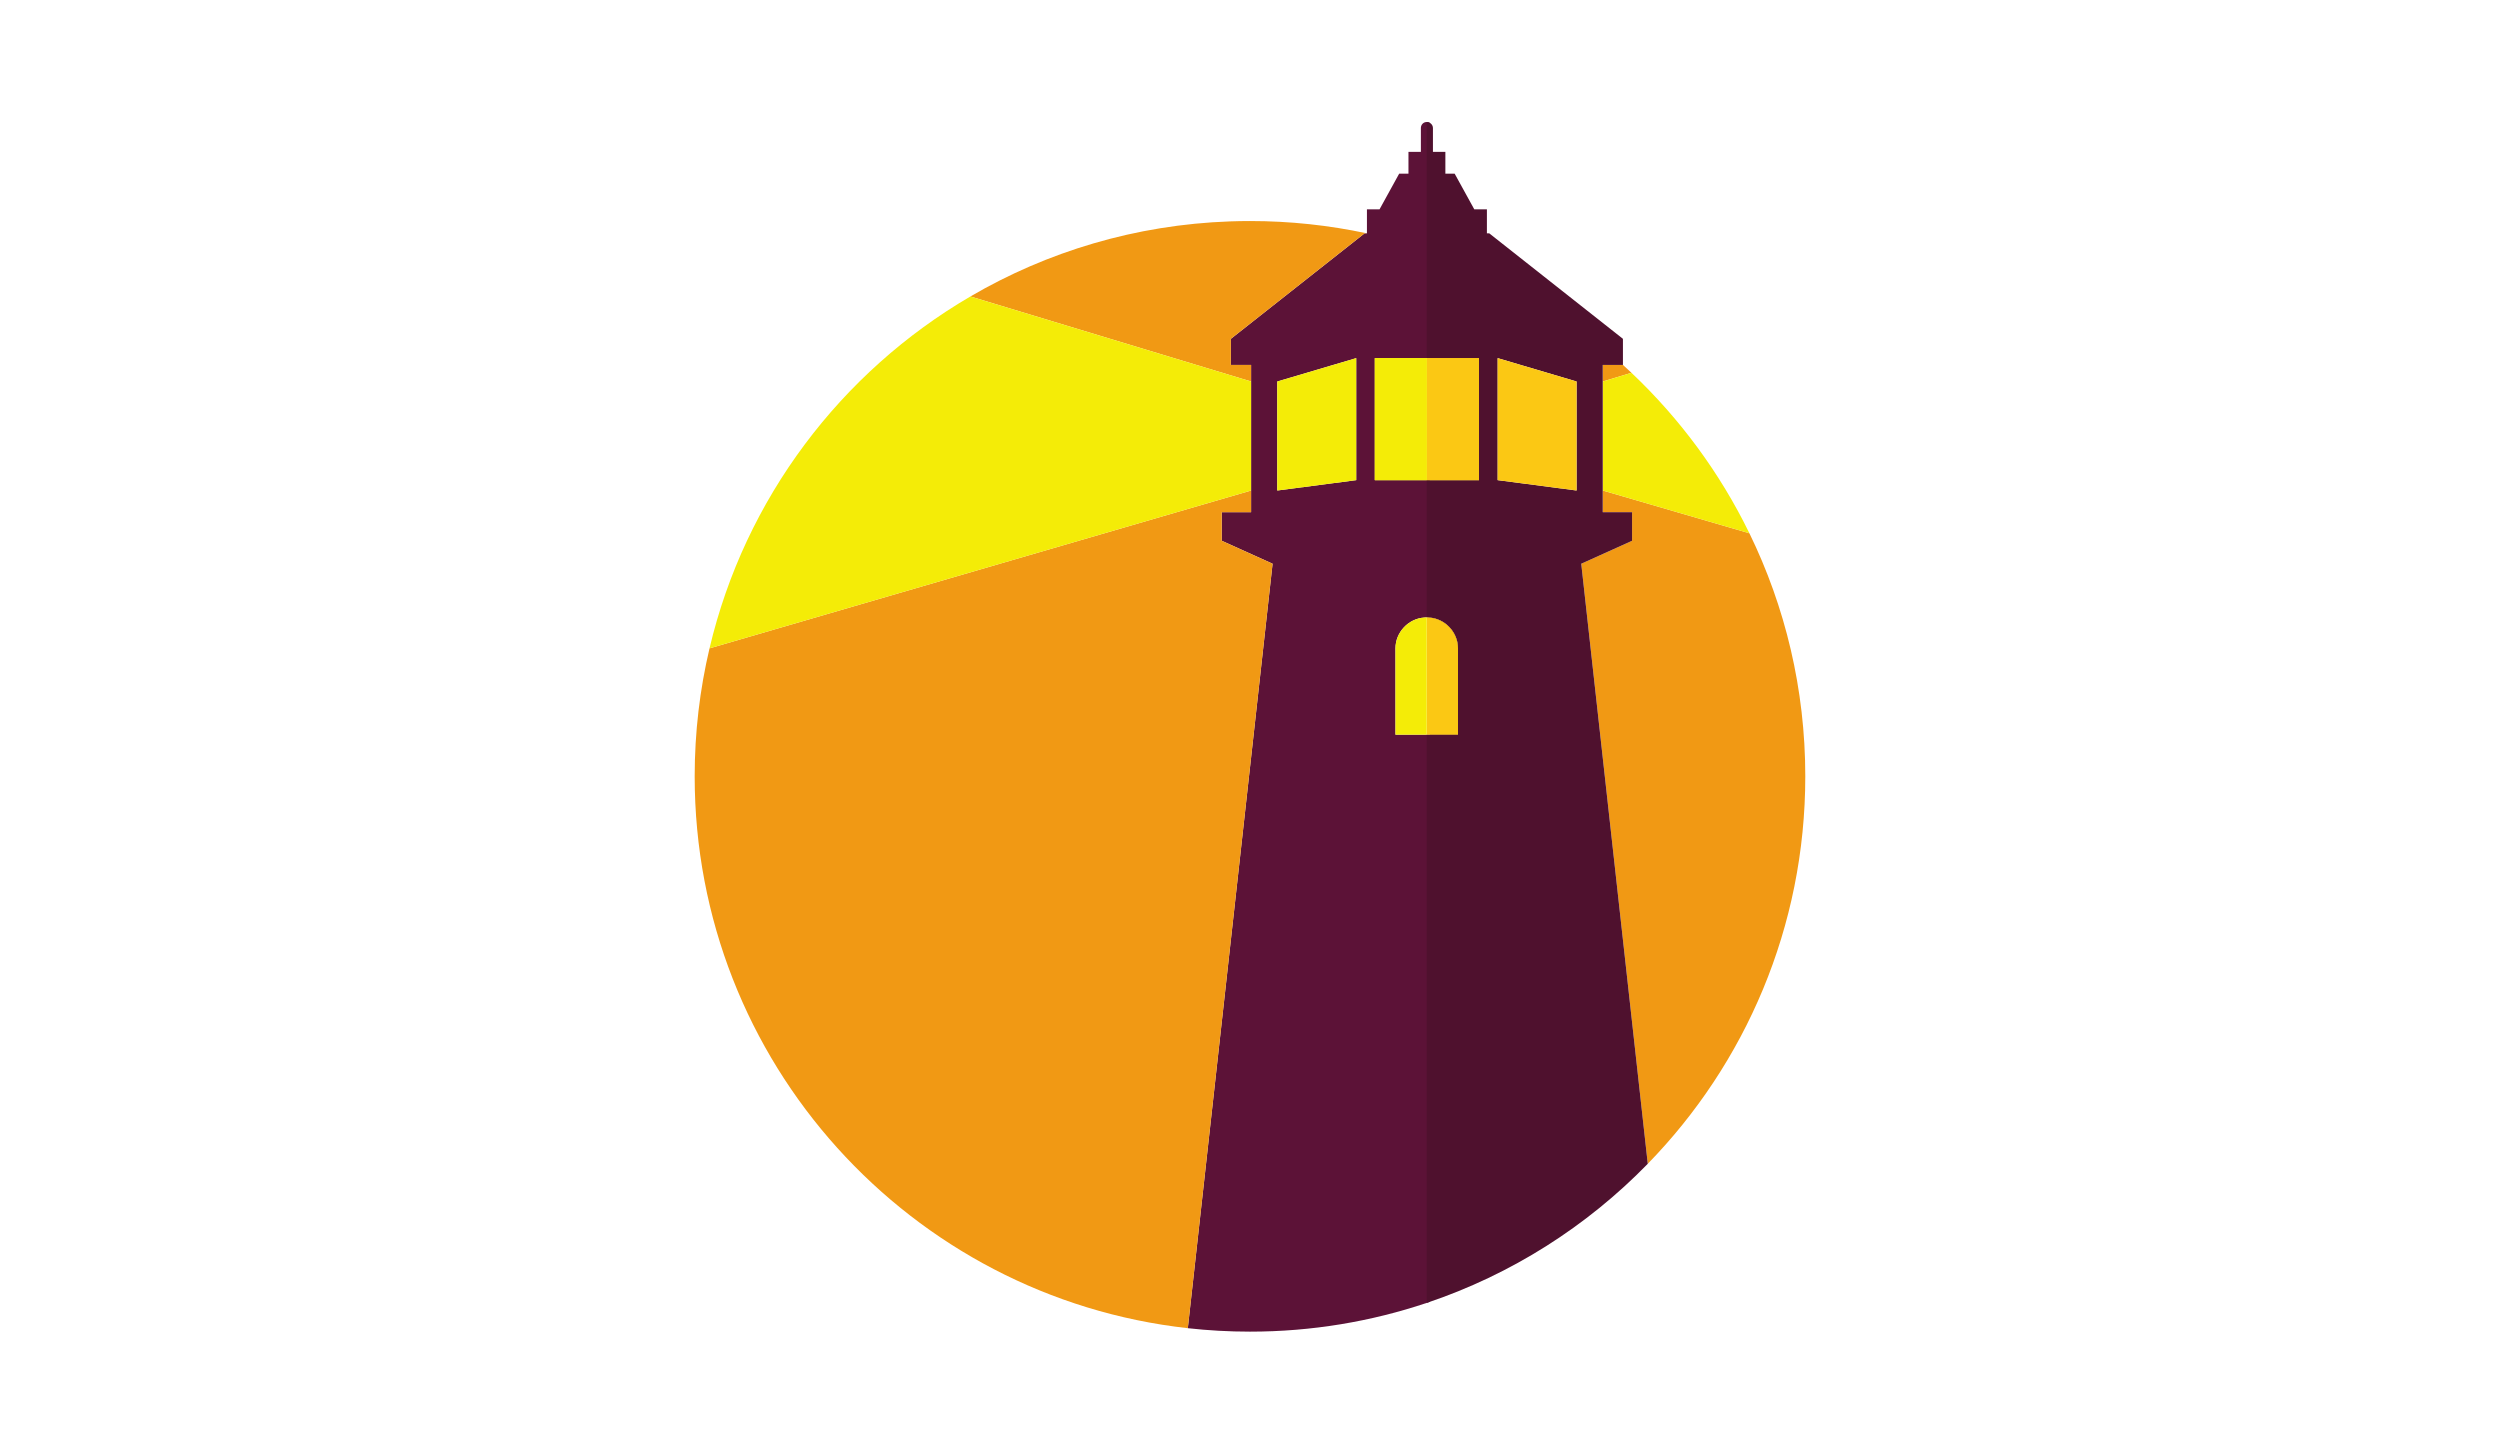
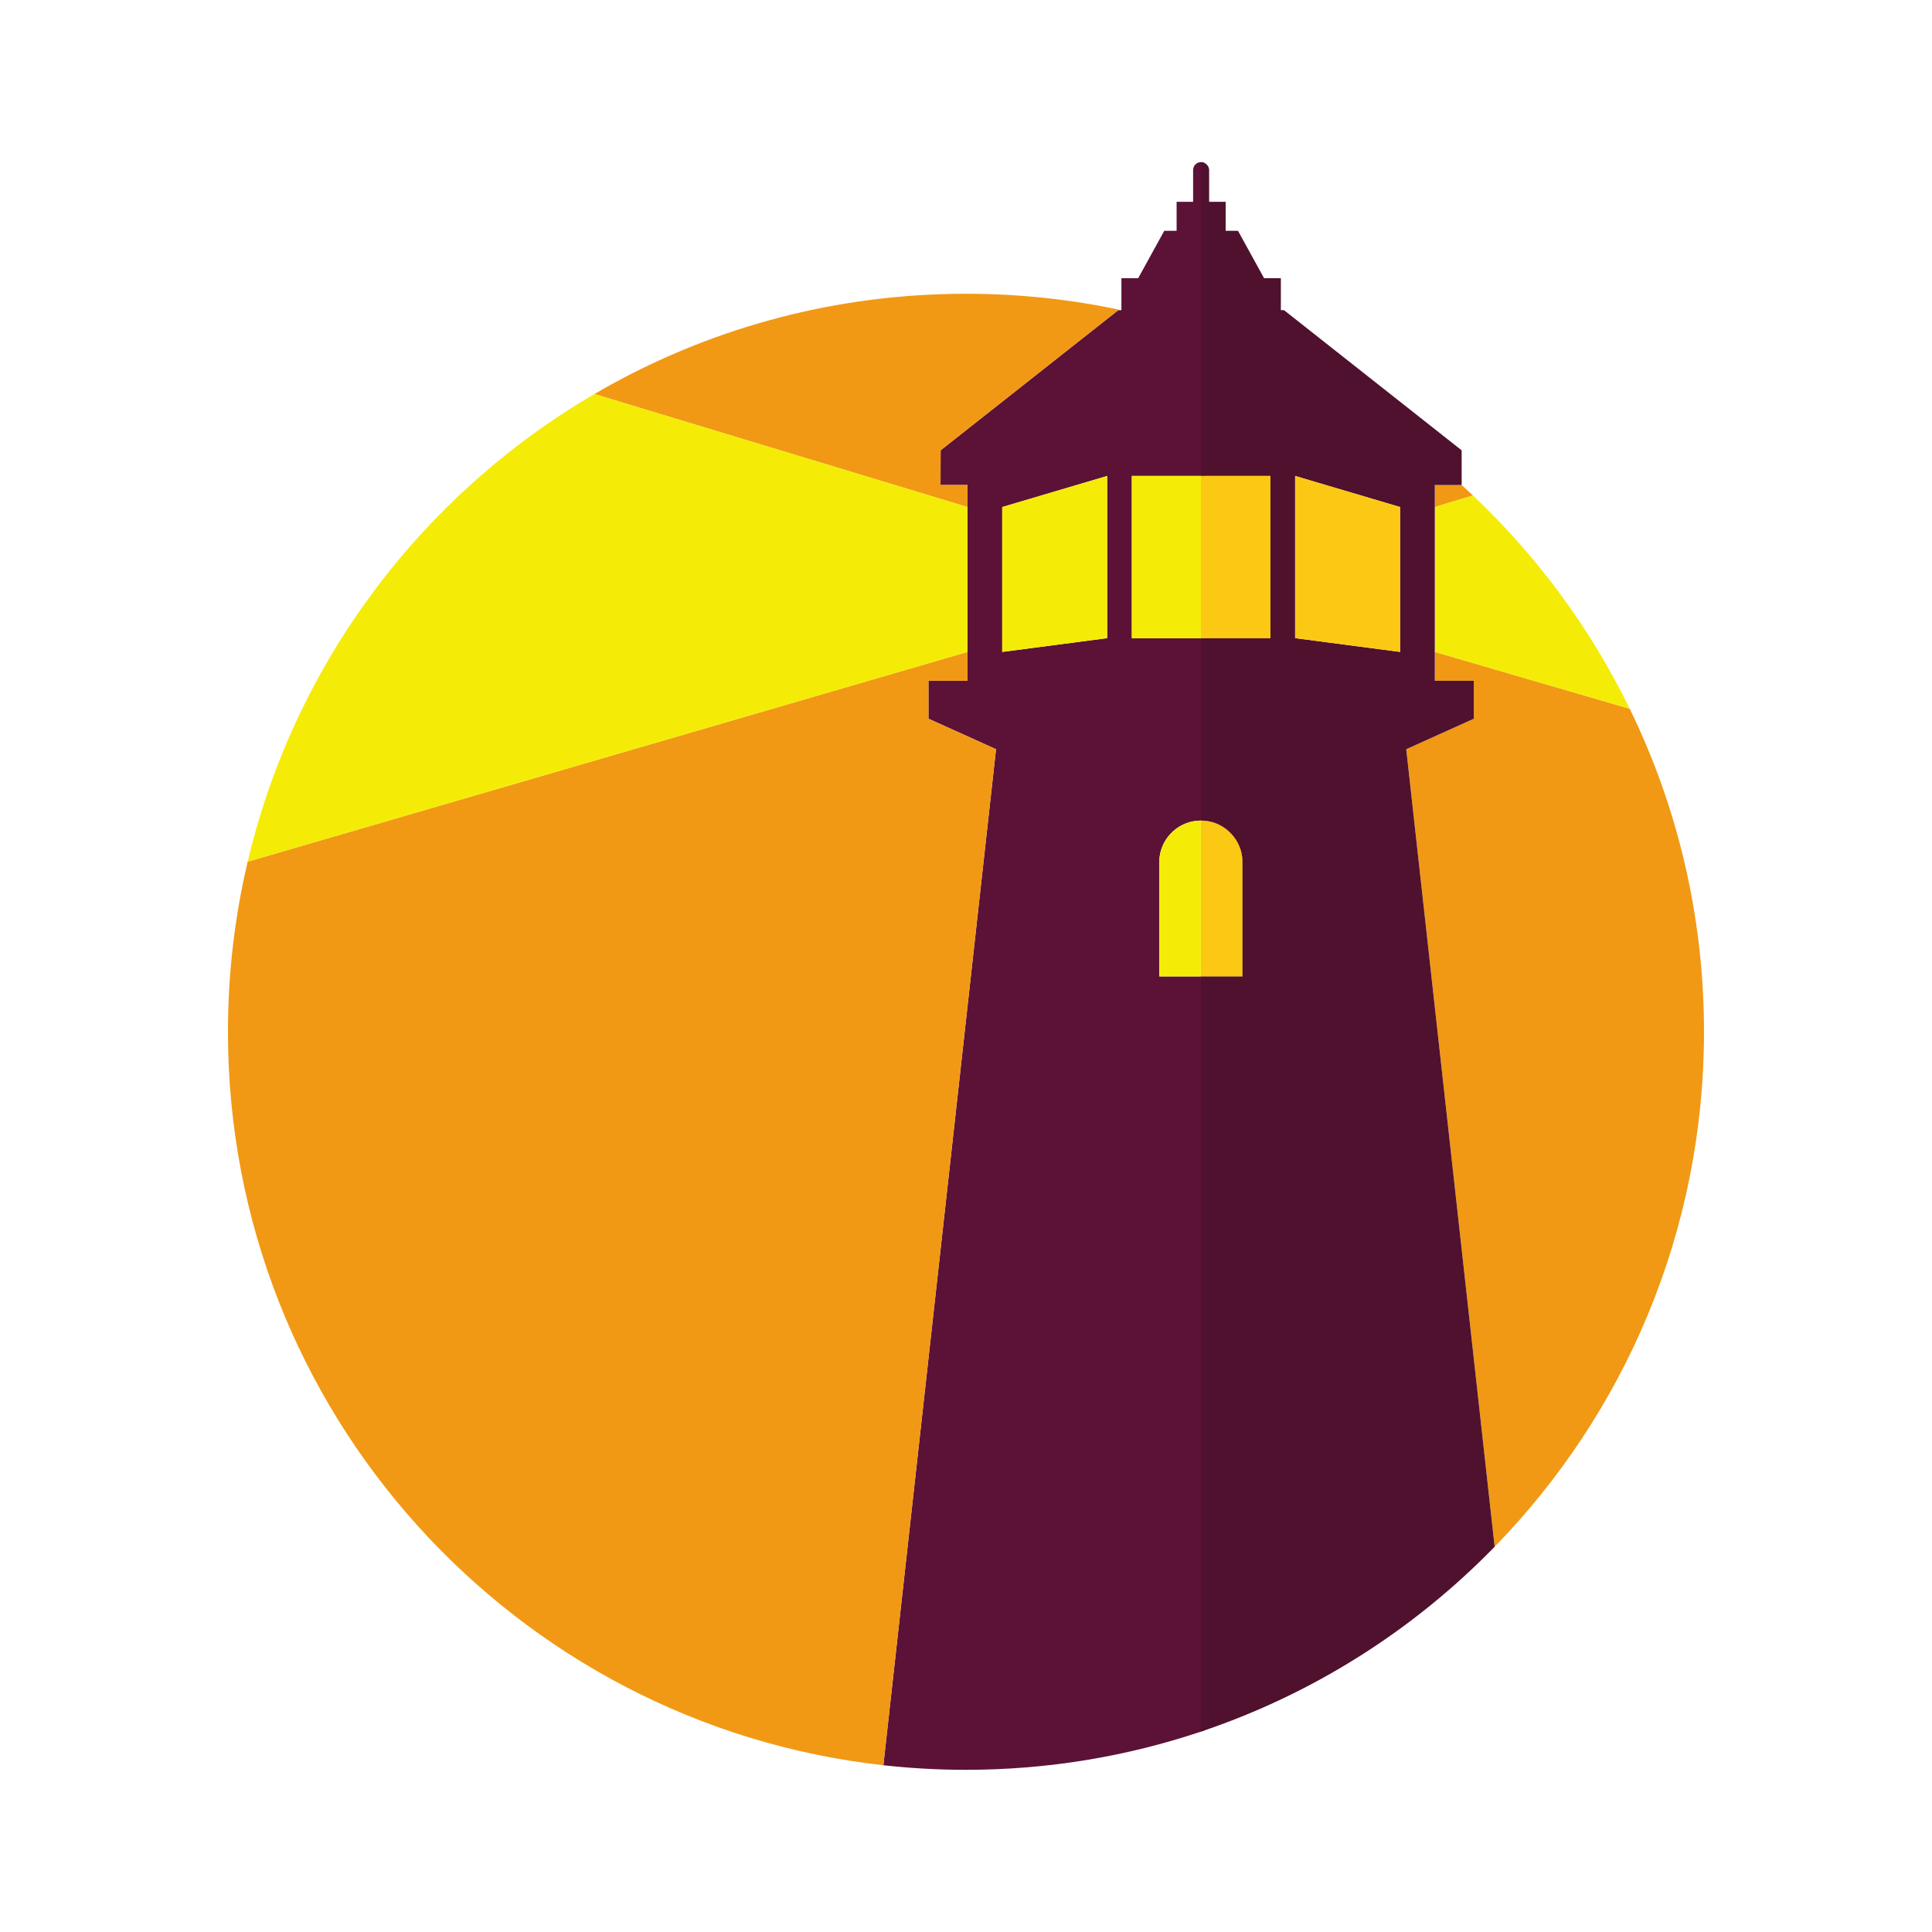
- <svg xmlns="http://www.w3.org/2000/svg" version="1.1" id="svg2" xml:space="preserve" width="75" height="43.61" viewBox="0 0 227.2 250.4">
+ <svg xmlns="http://www.w3.org/2000/svg" version="1.1" id="svg2" xml:space="preserve" width="75" height="75" viewBox="0 0 227.2 250.4">
  <defs id="defs6" />
  <g id="g10" transform="matrix(1.333333,0,0,-1.333333,0,250.4)">
    <g id="g12" transform="scale(0.1)">
      <path d="m 1084.2,1415.34 0.02,-157.66 h 63.62 v 157.66 h -63.64" style="fill:#5c1237;fill-opacity:1;fill-rule:nonzero;stroke:none" id="path14" />
      <path d="m 1120.71,928.871 v 111.559 c 0,20.23 -16.06,37.84 -36.49,39.63 l 0.03,-151.189 h 36.46" style="fill:#5c1237;fill-opacity:1;fill-rule:nonzero;stroke:none" id="path16" />
      <path d="M 989.238,1406.08 V 1257.7 l -102.031,-13.4 v 140.84 l 70.731,20.94 31.3,9.26 z m 24.022,-148.4 v 157.66 h 70.94 l -0.03,304.06 c -1.15,0.63 -2.47,0.98 -3.85,0.98 -4.3,0 -7.56,-3.47 -7.56,-7.77 v -30.79 h -16.04 v -28.16 h -11.99 l -25.37,-46.09 h -16.29 v -31.05 h -0.09 -2.97 l -172.686,-136.24 -0.078,-33.73 h 26.184 v -0.47 -20.94 -140.84 -28.04 h -37.922 v -36.9 L 881.184,1149.72 771.68,162.09 c 26.367,-2.93 53.156,-4.442 80.3,-4.442 79.829,0 156.6,13.051 228.34,37.122 1.34,0.441 2.67,0.902 4,1.351 l -0.07,732.75 h -3.84 -0.09 -39.4 -1 v 111.559 c 0,20.5 16.48,38.39 37.31,39.76 0.88,0.1 2.19,0.2 3.09,0.2 0.03,0 0.04,0 0.09,0 0.9,0 2.12,-0.1 3.01,-0.2 0.27,-0.01 0.54,-0.11 0.8,-0.13 v 177.62 h -3.9 -67.06" style="fill:#5c1237;fill-opacity:1;fill-rule:nonzero;stroke:none" id="path18" />
      <path d="m 826.191,1591.98 c -122.031,-4.3 -236.296,-39.1 -335.437,-97 L 853.43,1385.14 v 20.94 0.47 h -26.184 l 0.078,33.73 172.686,136.24 h 2.97 c -48.683,10.43 -99.203,15.93 -151,15.93 -8.628,0 -17.222,-0.17 -25.789,-0.47" style="fill:#f19914;fill-opacity:1;fill-rule:nonzero;stroke:none" id="path20" />
      <path d="m 1333.81,1406.55 h -26.11 v -21.41 l 37.09,11.25 c -3.63,3.42 -7.29,6.82 -10.98,10.16" style="fill:#f19914;fill-opacity:1;fill-rule:nonzero;stroke:none" id="path22" />
      <path d="m 1497.19,1189.04 -189.49,55.26 v -28.04 h 37.9 v -36.9 l -65.67,-29.64 85.94,-775.24 c 125.94,129.25 203.51,305.86 203.51,500.571 0,112.609 -25.95,219.149 -72.19,313.989" style="fill:#f19914;fill-opacity:1;fill-rule:nonzero;stroke:none" id="path24" />
      <path d="m 815.508,1216.26 h 37.922 v 28.04 L 153.75,1040.4 C 141.223,987.32 134.578,931.961 134.578,875.051 134.578,505.98 413.27,202.012 771.68,162.09 l 109.504,987.63 -65.676,29.64 v 36.9" style="fill:#f19914;fill-opacity:1;fill-rule:nonzero;stroke:none" id="path26" />
      <path d="m 153.75,1040.4 699.68,203.9 v 140.84 L 490.754,1494.98 C 323.555,1397.36 199.426,1234.03 153.75,1040.4" style="fill:#f4ec07;fill-opacity:1;fill-rule:nonzero;stroke:none" id="path28" />
      <path d="m 1344.79,1396.39 -37.09,-11.25 V 1244.3 l 189.49,-55.26 c -38.09,78.12 -89.93,148.29 -152.4,207.35" style="fill:#f4ec07;fill-opacity:1;fill-rule:nonzero;stroke:none" id="path30" />
      <path d="m 1273.92,1244.3 -101.99,13.4 v 157.64 l 31.28,-9.26 70.71,-20.94 z m 6.01,-94.58 65.67,29.64 v 36.9 h -37.9 v 28.04 140.84 20.94 0.47 h 26.1 0.01 l -0.01,0.03 v 31.55 l -0.02,2.15 -172.67,136.24 h -3.05 v 31.05 h -16.31 l -25.37,46.09 h -11.98 v 28.16 h -16.06 v 30.79 c 0,4.3 -3.73,7.77 -8.02,7.77 v -165.04 -140 h 67.52 v -9.26 -148.4 h -67.52 v -177.29 c 0.03,0 0.04,0 0.09,0 0.9,0 2.12,-0.1 3.01,-0.2 20.82,-1.37 37.29,-19.26 37.29,-39.76 V 928.871 h -40.3 -0.09 V 194.77 c 109.31,36.66 206.88,98.941 285.55,179.71 l -85.94,775.24" style="fill:#4f112e;fill-opacity:1;fill-rule:nonzero;stroke:none" id="path32" />
      <path d="m 1203.21,1406.08 -31.28,9.26 V 1257.7 l 101.99,-13.4 v 140.84 l -70.71,20.94" style="fill:#fbc814;fill-opacity:1;fill-rule:nonzero;stroke:none" id="path34" />
      <path d="m 1083.42,1080.19 c -0.89,0.1 -2.2,0.2 -3.1,0.2 V 928.871 h 40.39 v 111.559 c 0,20.5 -16.47,38.39 -37.29,39.76" style="fill:#fbc814;fill-opacity:1;fill-rule:nonzero;stroke:none" id="path36" />
      <path d="m 1080.32,1406.08 v -148.4 h 67.52 v 157.66 h -67.52 v -9.26" style="fill:#fbc814;fill-opacity:1;fill-rule:nonzero;stroke:none" id="path38" />
      <path d="M 887.207,1385.14 V 1244.3 l 102.031,13.4 v 157.64 l -31.3,-9.26 -70.731,-20.94" style="fill:#f4ec07;fill-opacity:1;fill-rule:nonzero;stroke:none" id="path40" />
      <path d="m 1080.32,1406.08 v 9.26 h -67.06 v -157.66 h 67.06 v 148.4" style="fill:#f4ec07;fill-opacity:1;fill-rule:nonzero;stroke:none" id="path42" />
      <path d="M 1039.92,1040.43 V 928.871 h 40.4 v 151.519 c -0.9,0 -2.21,-0.1 -3.09,-0.2 -20.83,-1.37 -37.31,-19.26 -37.31,-39.76" style="fill:#f4ec07;fill-opacity:1;fill-rule:nonzero;stroke:none" id="path44" />
      <path d="m 1080.32,1406.08 v -148.4 h 67.52 v 157.66 h -67.52 v -9.26" style="fill:#fbc814;fill-opacity:1;fill-rule:nonzero;stroke:none" id="path46" />
      <path d="m 1080.32,1406.08 v 9.26 h -67.06 v -157.66 h 67.06 v 148.4" style="fill:#f4ec07;fill-opacity:1;fill-rule:nonzero;stroke:none" id="path48" />
    </g>
  </g>
</svg>
